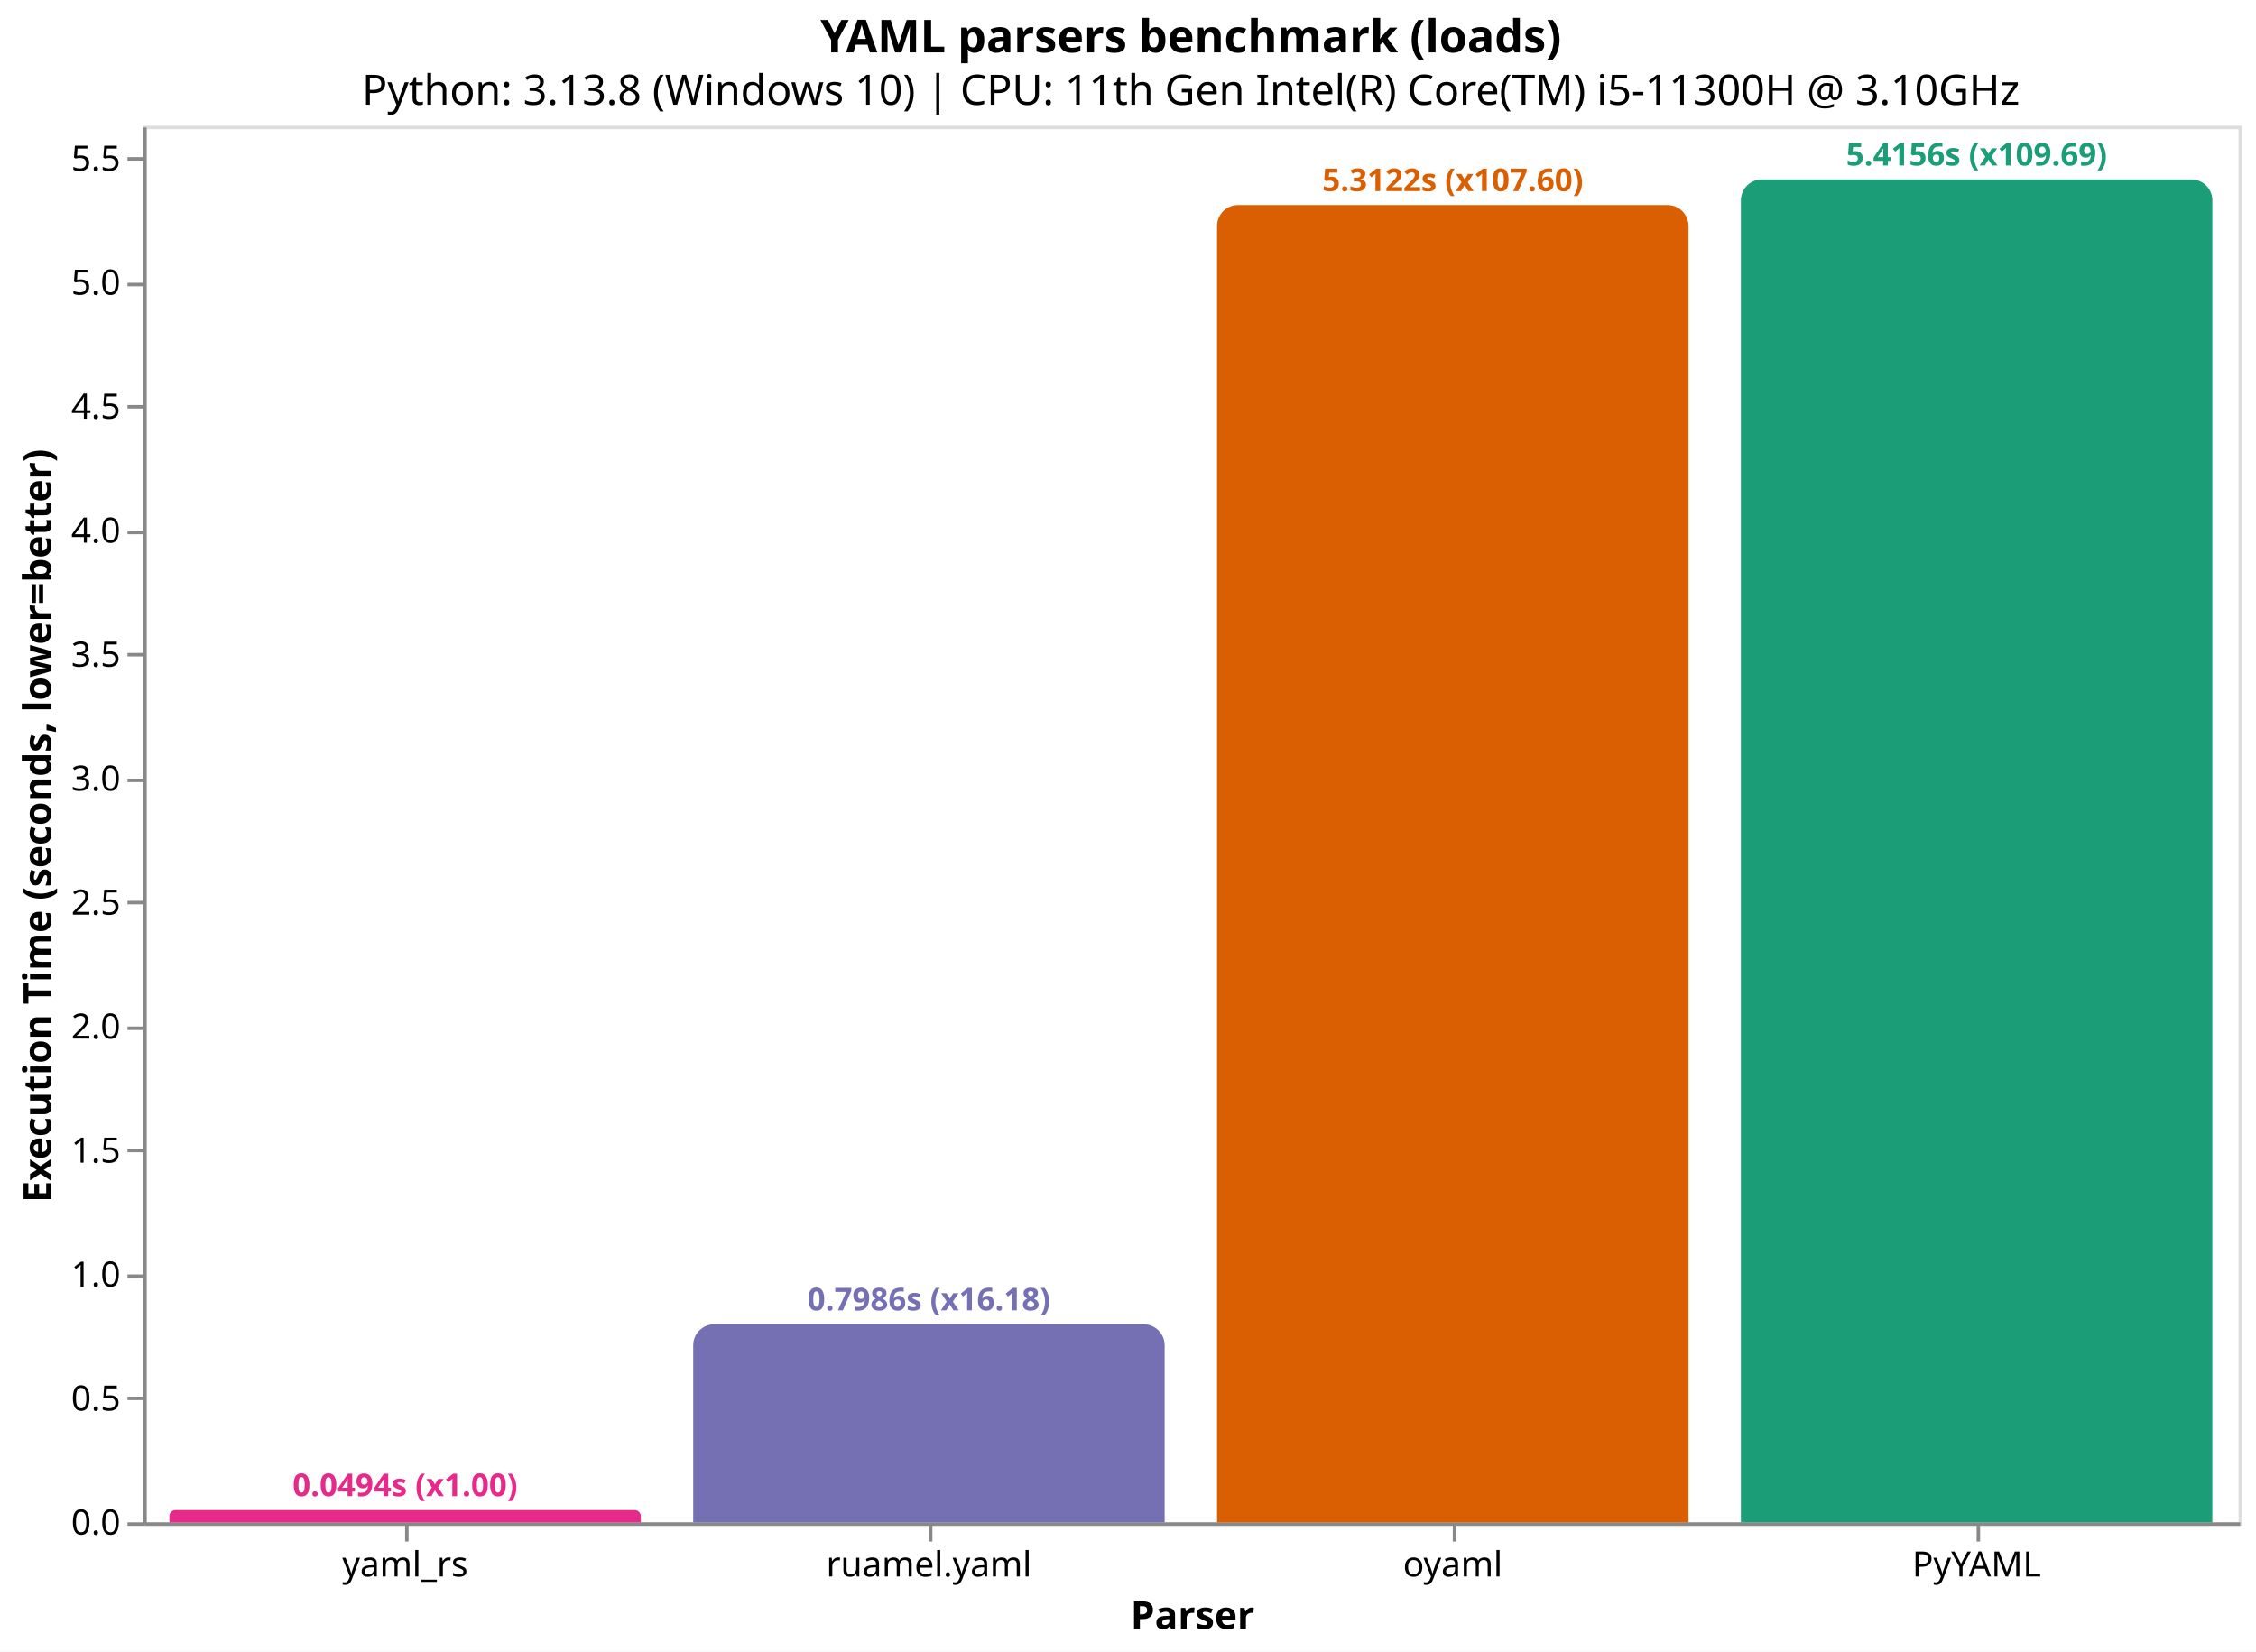
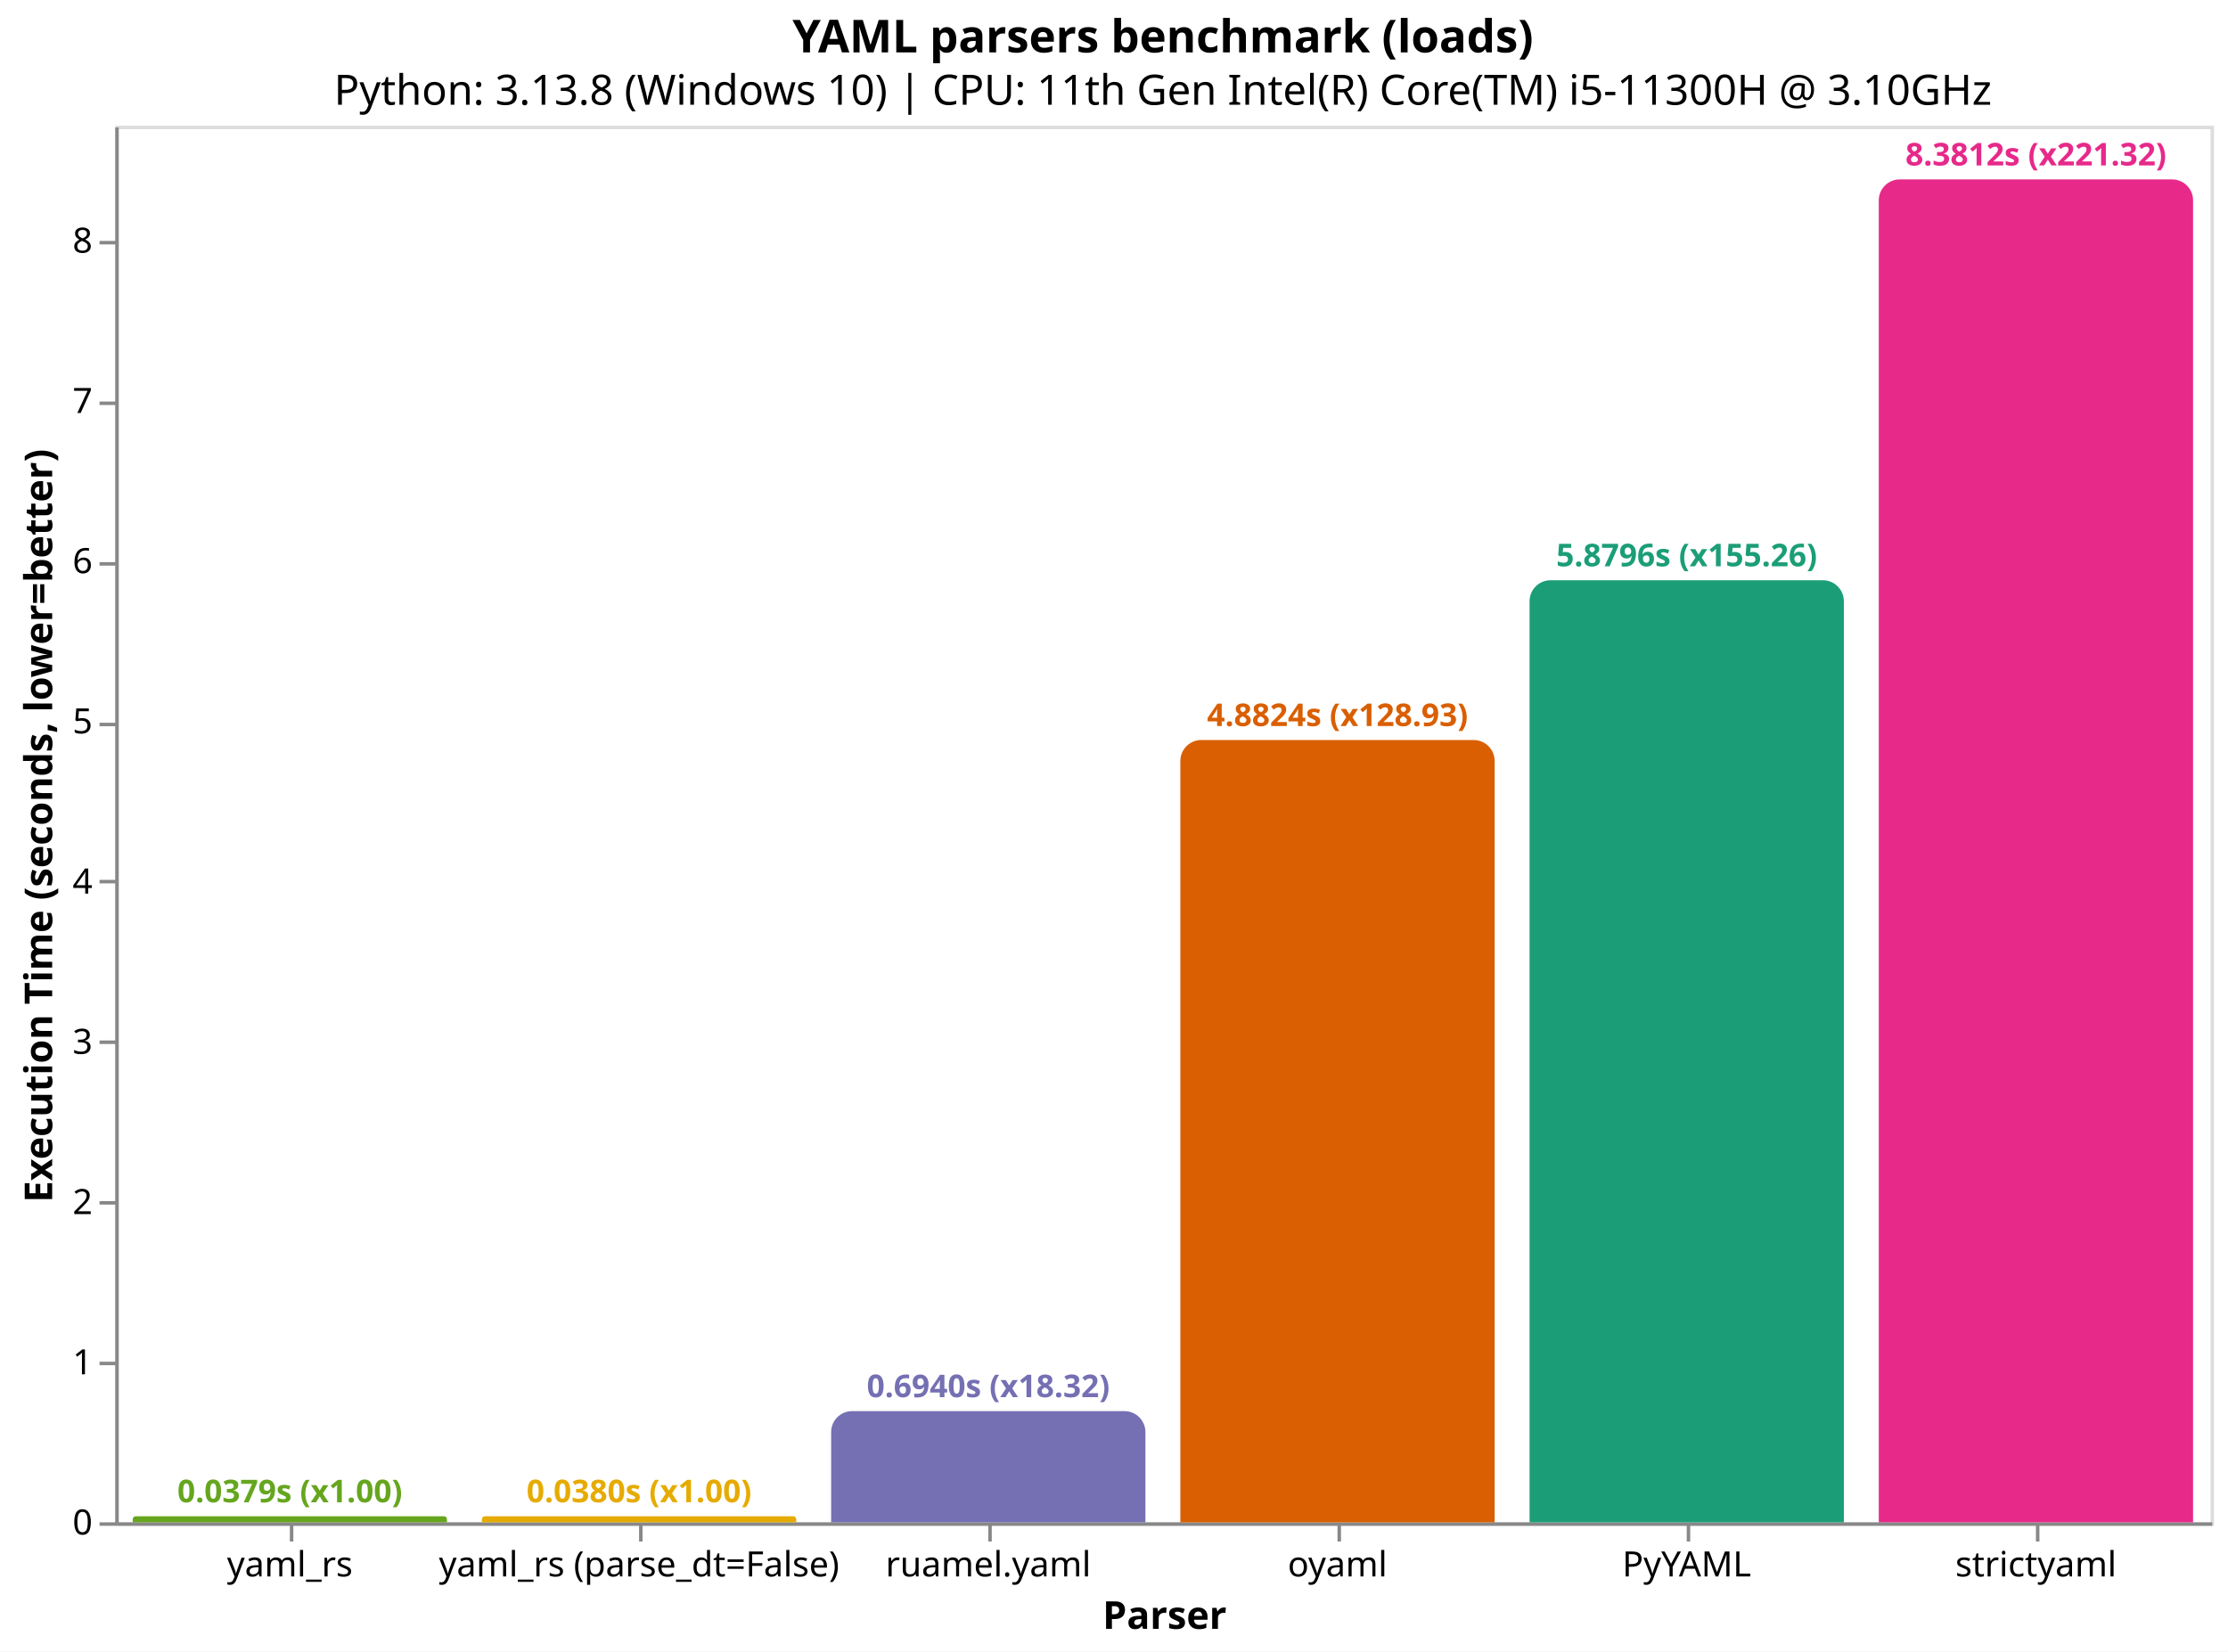
- <svg xmlns="http://www.w3.org/2000/svg" version="1.1" class="marks" width="646" height="473" viewBox="0 0 646 473">
-   <rect width="646" height="473" fill="white" />
-   <g fill="none" stroke-miterlimit="10" transform="translate(41,36)">
+ <svg xmlns="http://www.w3.org/2000/svg" version="1.1" class="marks" width="638" height="473" viewBox="0 0 638 473">
+   <rect width="638" height="473" fill="white" />
+   <g fill="none" stroke-miterlimit="10" transform="translate(33,36)">
    <g class="mark-group role-frame root" role="graphics-object" aria-roledescription="group mark container">
      <g transform="translate(0,0)">
        <path class="background" aria-hidden="true" d="M0.5,0.5h600v400h-600Z" stroke="#ddd" />
        <g>
-           <g class="mark-group role-axis" role="graphics-symbol" aria-roledescription="axis" aria-label="X-axis titled 'Parser' for a discrete scale with 4 values: yaml_rs, ruamel.yaml, oyaml, PyYAML">
+           <g class="mark-group role-axis" role="graphics-symbol" aria-roledescription="axis" aria-label="X-axis titled 'Parser' for a discrete scale with 6 values: yaml_rs, yaml_rs (parse_dt=False), ruamel.yaml, oyaml, PyYAML, strictyaml">
            <g transform="translate(0.5,400.5)">
              <path class="background" aria-hidden="true" d="M0,0h0v0h0Z" pointer-events="none" />
              <g>
                <g class="mark-rule role-axis-tick" pointer-events="none">
-                   <line transform="translate(75,0)" x2="0" y2="5" stroke="#888" stroke-width="1" opacity="1" />
-                   <line transform="translate(225,0)" x2="0" y2="5" stroke="#888" stroke-width="1" opacity="1" />
-                   <line transform="translate(375,0)" x2="0" y2="5" stroke="#888" stroke-width="1" opacity="1" />
-                   <line transform="translate(525,0)" x2="0" y2="5" stroke="#888" stroke-width="1" opacity="1" />
+                   <line transform="translate(50,0)" x2="0" y2="5" stroke="#888" stroke-width="1" opacity="1" />
+                   <line transform="translate(150,0)" x2="0" y2="5" stroke="#888" stroke-width="1" opacity="1" />
+                   <line transform="translate(250,0)" x2="0" y2="5" stroke="#888" stroke-width="1" opacity="1" />
+                   <line transform="translate(350,0)" x2="0" y2="5" stroke="#888" stroke-width="1" opacity="1" />
+                   <line transform="translate(450,0)" x2="0" y2="5" stroke="#888" stroke-width="1" opacity="1" />
+                   <line transform="translate(550,0)" x2="0" y2="5" stroke="#888" stroke-width="1" opacity="1" />
                </g>
                <g class="mark-text role-axis-label" pointer-events="none">
-                   <text text-anchor="middle" transform="translate(74.5,15)" font-family="sans-serif" font-size="10px" fill="#000" opacity="1">yaml_rs</text>
-                   <text text-anchor="middle" transform="translate(224.5,15)" font-family="sans-serif" font-size="10px" fill="#000" opacity="1">ruamel.yaml</text>
-                   <text text-anchor="middle" transform="translate(374.5,15)" font-family="sans-serif" font-size="10px" fill="#000" opacity="1">oyaml</text>
-                   <text text-anchor="middle" transform="translate(524.5,15)" font-family="sans-serif" font-size="10px" fill="#000" opacity="1">PyYAML</text>
+                   <text text-anchor="middle" transform="translate(49.5,15)" font-family="sans-serif" font-size="10px" fill="#000" opacity="1">yaml_rs</text>
+                   <text text-anchor="middle" transform="translate(149.5,15)" font-family="sans-serif" font-size="10px" fill="#000" opacity="1">yaml_rs (parse_dt=False)</text>
+                   <text text-anchor="middle" transform="translate(249.5,15)" font-family="sans-serif" font-size="10px" fill="#000" opacity="1">ruamel.yaml</text>
+                   <text text-anchor="middle" transform="translate(349.5,15)" font-family="sans-serif" font-size="10px" fill="#000" opacity="1">oyaml</text>
+                   <text text-anchor="middle" transform="translate(449.5,15)" font-family="sans-serif" font-size="10px" fill="#000" opacity="1">PyYAML</text>
+                   <text text-anchor="middle" transform="translate(549.5,15)" font-family="sans-serif" font-size="10px" fill="#000" opacity="1">strictyaml</text>
                </g>
                <g class="mark-rule role-axis-domain" pointer-events="none">
                  <line transform="translate(0,0)" x2="600" y2="0" stroke="#888" stroke-width="1" opacity="1" />
                </g>
                <g class="mark-text role-axis-title" pointer-events="none">
                  <text text-anchor="middle" transform="translate(300,30)" font-family="sans-serif" font-size="11px" font-weight="bold" fill="#000" opacity="1">Parser</text>
                </g>
              </g>
              <path class="foreground" aria-hidden="true" d="" pointer-events="none" display="none" />
            </g>
          </g>
-           <g class="mark-group role-axis" role="graphics-symbol" aria-roledescription="axis" aria-label="Y-axis titled 'Execution Time (seconds, lower=better)' for a linear scale with values from 0 to 6">
+           <g class="mark-group role-axis" role="graphics-symbol" aria-roledescription="axis" aria-label="Y-axis titled 'Execution Time (seconds, lower=better)' for a linear scale with values from 0 to 9">
            <g transform="translate(0.5,0.5)">
              <path class="background" aria-hidden="true" d="M0,0h0v0h0Z" pointer-events="none" />
              <g>
                <g class="mark-rule role-axis-tick" pointer-events="none">
                  <line transform="translate(0,400)" x2="-5" y2="0" stroke="#888" stroke-width="1" opacity="1" />
-                   <line transform="translate(0,364)" x2="-5" y2="0" stroke="#888" stroke-width="1" opacity="1" />
-                   <line transform="translate(0,329)" x2="-5" y2="0" stroke="#888" stroke-width="1" opacity="1" />
-                   <line transform="translate(0,293)" x2="-5" y2="0" stroke="#888" stroke-width="1" opacity="1" />
-                   <line transform="translate(0,258)" x2="-5" y2="0" stroke="#888" stroke-width="1" opacity="1" />
-                   <line transform="translate(0,222)" x2="-5" y2="0" stroke="#888" stroke-width="1" opacity="1" />
-                   <line transform="translate(0,187)" x2="-5" y2="0" stroke="#888" stroke-width="1" opacity="1" />
-                   <line transform="translate(0,151)" x2="-5" y2="0" stroke="#888" stroke-width="1" opacity="1" />
-                   <line transform="translate(0,116)" x2="-5" y2="0" stroke="#888" stroke-width="1" opacity="1" />
-                   <line transform="translate(0,80)" x2="-5" y2="0" stroke="#888" stroke-width="1" opacity="1" />
-                   <line transform="translate(0,45)" x2="-5" y2="0" stroke="#888" stroke-width="1" opacity="1" />
-                   <line transform="translate(0,9)" x2="-5" y2="0" stroke="#888" stroke-width="1" opacity="1" />
+                   <line transform="translate(0,354)" x2="-5" y2="0" stroke="#888" stroke-width="1" opacity="1" />
+                   <line transform="translate(0,308)" x2="-5" y2="0" stroke="#888" stroke-width="1" opacity="1" />
+                   <line transform="translate(0,262)" x2="-5" y2="0" stroke="#888" stroke-width="1" opacity="1" />
+                   <line transform="translate(0,216)" x2="-5" y2="0" stroke="#888" stroke-width="1" opacity="1" />
+                   <line transform="translate(0,171)" x2="-5" y2="0" stroke="#888" stroke-width="1" opacity="1" />
+                   <line transform="translate(0,125)" x2="-5" y2="0" stroke="#888" stroke-width="1" opacity="1" />
+                   <line transform="translate(0,79)" x2="-5" y2="0" stroke="#888" stroke-width="1" opacity="1" />
+                   <line transform="translate(0,33)" x2="-5" y2="0" stroke="#888" stroke-width="1" opacity="1" />
                </g>
                <g class="mark-text role-axis-label" pointer-events="none">
-                   <text text-anchor="end" transform="translate(-7,403)" font-family="sans-serif" font-size="10px" fill="#000" opacity="1">0.0</text>
-                   <text text-anchor="end" transform="translate(-7,367.4897)" font-family="sans-serif" font-size="10px" fill="#000" opacity="1">0.5</text>
-                   <text text-anchor="end" transform="translate(-7,331.9795)" font-family="sans-serif" font-size="10px" fill="#000" opacity="1">1.0</text>
-                   <text text-anchor="end" transform="translate(-7,296.4692)" font-family="sans-serif" font-size="10px" fill="#000" opacity="1">1.5</text>
-                   <text text-anchor="end" transform="translate(-7,260.9589)" font-family="sans-serif" font-size="10px" fill="#000" opacity="1">2.0</text>
-                   <text text-anchor="end" transform="translate(-7,225.4487)" font-family="sans-serif" font-size="10px" fill="#000" opacity="1">2.5</text>
-                   <text text-anchor="end" transform="translate(-7,189.9384)" font-family="sans-serif" font-size="10px" fill="#000" opacity="1">3.0</text>
-                   <text text-anchor="end" transform="translate(-7,154.4281)" font-family="sans-serif" font-size="10px" fill="#000" opacity="1">3.5</text>
-                   <text text-anchor="end" transform="translate(-7,118.9178)" font-family="sans-serif" font-size="10px" fill="#000" opacity="1">4.0</text>
-                   <text text-anchor="end" transform="translate(-7,83.40758)" font-family="sans-serif" font-size="10px" fill="#000" opacity="1">4.5</text>
-                   <text text-anchor="end" transform="translate(-7,47.89731)" font-family="sans-serif" font-size="10px" fill="#000" opacity="1">5.0</text>
-                   <text text-anchor="end" transform="translate(-7,12.38704)" font-family="sans-serif" font-size="10px" fill="#000" opacity="1">5.5</text>
+                   <text text-anchor="end" transform="translate(-7,403)" font-family="sans-serif" font-size="10px" fill="#000" opacity="1">0</text>
+                   <text text-anchor="end" transform="translate(-7,357.1098)" font-family="sans-serif" font-size="10px" fill="#000" opacity="1">1</text>
+                   <text text-anchor="end" transform="translate(-7,311.2195)" font-family="sans-serif" font-size="10px" fill="#000" opacity="1">2</text>
+                   <text text-anchor="end" transform="translate(-7,265.3293)" font-family="sans-serif" font-size="10px" fill="#000" opacity="1">3</text>
+                   <text text-anchor="end" transform="translate(-7,219.4391)" font-family="sans-serif" font-size="10px" fill="#000" opacity="1">4</text>
+                   <text text-anchor="end" transform="translate(-7,173.5488)" font-family="sans-serif" font-size="10px" fill="#000" opacity="1">5</text>
+                   <text text-anchor="end" transform="translate(-7,127.6586)" font-family="sans-serif" font-size="10px" fill="#000" opacity="1">6</text>
+                   <text text-anchor="end" transform="translate(-7,81.76838)" font-family="sans-serif" font-size="10px" fill="#000" opacity="1">7</text>
+                   <text text-anchor="end" transform="translate(-7,35.87815)" font-family="sans-serif" font-size="10px" fill="#000" opacity="1">8</text>
                </g>
                <g class="mark-rule role-axis-domain" pointer-events="none">
                  <line transform="translate(0,400)" x2="0" y2="-400" stroke="#888" stroke-width="1" opacity="1" />
                </g>
                <g class="mark-text role-axis-title" pointer-events="none">
-                   <text text-anchor="middle" transform="translate(-24.90137,200) rotate(-90) translate(0,-2)" font-family="sans-serif" font-size="11px" font-weight="bold" fill="#000" opacity="1">Execution Time (seconds, lower=better)</text>
+                   <text text-anchor="middle" transform="translate(-16.56152,200) rotate(-90) translate(0,-2)" font-family="sans-serif" font-size="11px" font-weight="bold" fill="#000" opacity="1">Execution Time (seconds, lower=better)</text>
                </g>
              </g>
              <path class="foreground" aria-hidden="true" d="" pointer-events="none" display="none" />
            </g>
          </g>
          <g class="mark-group role-scope" role="graphics-object" aria-roledescription="group mark container">
-             <g transform="translate(7.5,396.4936)">
-               <path class="background" aria-hidden="true" d="M1.753,0L133.247,0C134.214,0,135,0.786,135,1.753L135,3.506C135,3.506,135,3.506,135,3.506L0,3.506C0,3.506,0,3.506,0,3.506L0,1.753C0,0.786,0.786,0,1.753,0Z" />
+             <g transform="translate(5,398.2622)">
+               <path class="background" aria-hidden="true" d="M0.869,0L89.131,0C89.611,0,90,0.389,90,0.869L90,1.738C90,1.738,90,1.738,90,1.738L0,1.738C0,1.738,0,1.738,0,1.738L0,0.869C0,0.389,0.389,0,0.869,0Z" />
              <g clip-path="url(#clip1)">
                <g class="mark-group role-scope" role="graphics-object" aria-roledescription="group mark container">
-                   <g transform="translate(0,-396.4936)">
-                     <path class="background" aria-hidden="true" d="M0,0h135v0h-135Z" />
-                     <g>
-                       <g class="mark-rect role-mark layer_0_marks" role="graphics-object" aria-roledescription="rect mark container">
-                         <path aria-label="Parser: yaml_rs; Execution Time (seconds, lower=better): 0.0493719000006; parser: yaml_rs; Execution Time (s): 0.0494; Slowdown: 1.00" role="graphics-symbol" aria-roledescription="bar" d="M0,396.494h135v3.506h-135Z" fill="#e7298a" />
-                       </g>
-                     </g>
-                     <path class="foreground" aria-hidden="true" d="" display="none" />
-                   </g>
-                 </g>
-               </g>
-               <path class="foreground" aria-hidden="true" d="" display="none" />
-             </g>
-             <g transform="translate(157.5,343.2806)">
-               <path class="background" aria-hidden="true" d="M6,0L129,0C132.311,0,135,2.689,135,6L135,56.719C135,56.719,135,56.719,135,56.719L0,56.719C0,56.719,0,56.719,0,56.719L0,6C0,2.689,2.689,0,6,0Z" />
+                   <g transform="translate(0,-398.2622)">
+                     <path class="background" aria-hidden="true" d="M0,0h90v0h-90Z" />
+                     <g>
+                       <g class="mark-rect role-mark layer_0_marks" role="graphics-object" aria-roledescription="rect mark container">
+                         <path aria-label="Parser: yaml_rs; Execution Time (seconds, lower=better): 0.0378691000005; parser: yaml_rs; Execution Time (s): 0.0379; Slowdown: 1.00" role="graphics-symbol" aria-roledescription="bar" d="M0,398.262h90v1.738h-90Z" fill="#66a61e" />
+                       </g>
+                     </g>
+                     <path class="foreground" aria-hidden="true" d="" display="none" />
+                   </g>
+                 </g>
+               </g>
+               <path class="foreground" aria-hidden="true" d="" display="none" />
+             </g>
+             <g transform="translate(105,398.2581)">
+               <path class="background" aria-hidden="true" d="M0.871,0L89.129,0C89.61,0,90,0.39,90,0.871L90,1.742C90,1.742,90,1.742,90,1.742L0,1.742C0,1.742,0,1.742,0,1.742L0,0.871C0,0.39,0.39,0,0.871,0Z" />
              <g clip-path="url(#clip2)">
                <g class="mark-group role-scope" role="graphics-object" aria-roledescription="group mark container">
-                   <g transform="translate(0,-343.2806)">
-                     <path class="background" aria-hidden="true" d="M0,0h135v0h-135Z" />
-                     <g>
-                       <g class="mark-rect role-mark layer_0_marks" role="graphics-object" aria-roledescription="rect mark container">
-                         <path aria-label="Parser: ruamel.yaml; Execution Time (seconds, lower=better): 0.798633800001; parser: ruamel.yaml; Execution Time (s): 0.7986; Slowdown: 16.18" role="graphics-symbol" aria-roledescription="bar" d="M0,343.281h135v56.719h-135Z" fill="#7570b3" />
-                       </g>
-                     </g>
-                     <path class="foreground" aria-hidden="true" d="" display="none" />
-                   </g>
-                 </g>
-               </g>
-               <path class="foreground" aria-hidden="true" d="" display="none" />
-             </g>
-             <g transform="translate(307.5,22.72647)">
-               <path class="background" aria-hidden="true" d="M6,0L129,0C132.311,0,135,2.689,135,6L135,377.274C135,377.274,135,377.274,135,377.274L0,377.274C0,377.274,0,377.274,0,377.274L0,6C0,2.689,2.689,0,6,0Z" />
+                   <g transform="translate(0,-398.2581)">
+                     <path class="background" aria-hidden="true" d="M0,0h90v0h-90Z" />
+                     <g>
+                       <g class="mark-rect role-mark layer_0_marks" role="graphics-object" aria-roledescription="rect mark container">
+                         <path aria-label="Parser: yaml_rs (parse_dt=False); Execution Time (seconds, lower=better): 0.0379583000031; parser: yaml_rs (parse_dt=False); Execution Time (s): 0.0380; Slowdown: 1.00" role="graphics-symbol" aria-roledescription="bar" d="M0,398.258h90v1.742h-90Z" fill="#e6ab02" />
+                       </g>
+                     </g>
+                     <path class="foreground" aria-hidden="true" d="" display="none" />
+                   </g>
+                 </g>
+               </g>
+               <path class="foreground" aria-hidden="true" d="" display="none" />
+             </g>
+             <g transform="translate(205,368.1545)">
+               <path class="background" aria-hidden="true" d="M6,0L84,0C87.311,0,90,2.689,90,6L90,31.846C90,31.846,90,31.846,90,31.846L0,31.846C0,31.846,0,31.846,0,31.846L0,6C0,2.689,2.689,0,6,0Z" />
              <g clip-path="url(#clip3)">
                <g class="mark-group role-scope" role="graphics-object" aria-roledescription="group mark container">
-                   <g transform="translate(0,-22.72647)">
-                     <path class="background" aria-hidden="true" d="M0,0h135v0h-135Z" />
-                     <g>
-                       <g class="mark-rect role-mark layer_0_marks" role="graphics-object" aria-roledescription="rect mark container">
-                         <path aria-label="Parser: oyaml; Execution Time (seconds, lower=better): 5.312175; parser: oyaml; Execution Time (s): 5.3122; Slowdown: 107.60" role="graphics-symbol" aria-roledescription="bar" d="M0,22.726h135v377.274h-135Z" fill="#d95f02" />
-                       </g>
-                     </g>
-                     <path class="foreground" aria-hidden="true" d="" display="none" />
-                   </g>
-                 </g>
-               </g>
-               <path class="foreground" aria-hidden="true" d="" display="none" />
-             </g>
-             <g transform="translate(457.5,15.38462)">
-               <path class="background" aria-hidden="true" d="M6,0L129,0C132.311,0,135,2.689,135,6L135,384.615C135,384.615,135,384.615,135,384.615L0,384.615C0,384.615,0,384.615,0,384.615L0,6C0,2.689,2.689,0,6,0Z" />
+                   <g transform="translate(0,-368.1545)">
+                     <path class="background" aria-hidden="true" d="M0,0h90v0h-90Z" />
+                     <g>
+                       <g class="mark-rect role-mark layer_0_marks" role="graphics-object" aria-roledescription="rect mark container">
+                         <path aria-label="Parser: ruamel.yaml; Execution Time (seconds, lower=better): 0.693950199995; parser: ruamel.yaml; Execution Time (s): 0.6940; Slowdown: 18.32" role="graphics-symbol" aria-roledescription="bar" d="M0,368.154h90v31.846h-90Z" fill="#7570b3" />
+                       </g>
+                     </g>
+                     <path class="foreground" aria-hidden="true" d="" display="none" />
+                   </g>
+                 </g>
+               </g>
+               <path class="foreground" aria-hidden="true" d="" display="none" />
+             </g>
+             <g transform="translate(305,175.9454)">
+               <path class="background" aria-hidden="true" d="M6,0L84,0C87.311,0,90,2.689,90,6L90,224.055C90,224.055,90,224.055,90,224.055L0,224.055C0,224.055,0,224.055,0,224.055L0,6C0,2.689,2.689,0,6,0Z" />
              <g clip-path="url(#clip4)">
                <g class="mark-group role-scope" role="graphics-object" aria-roledescription="group mark container">
+                   <g transform="translate(0,-175.9454)">
+                     <path class="background" aria-hidden="true" d="M0,0h90v0h-90Z" />
+                     <g>
+                       <g class="mark-rect role-mark layer_0_marks" role="graphics-object" aria-roledescription="rect mark container">
+                         <path aria-label="Parser: oyaml; Execution Time (seconds, lower=better): 4.8824021; parser: oyaml; Execution Time (s): 4.8824; Slowdown: 128.93" role="graphics-symbol" aria-roledescription="bar" d="M0,175.945h90v224.055h-90Z" fill="#d95f02" />
+                       </g>
+                     </g>
+                     <path class="foreground" aria-hidden="true" d="" display="none" />
+                   </g>
+                 </g>
+               </g>
+               <path class="foreground" aria-hidden="true" d="" display="none" />
+             </g>
+             <g transform="translate(405,130.1848)">
+               <path class="background" aria-hidden="true" d="M6,0L84,0C87.311,0,90,2.689,90,6L90,269.815C90,269.815,90,269.815,90,269.815L0,269.815C0,269.815,0,269.815,0,269.815L0,6C0,2.689,2.689,0,6,0Z" />
+               <g clip-path="url(#clip5)">
+                 <g class="mark-group role-scope" role="graphics-object" aria-roledescription="group mark container">
+                   <g transform="translate(0,-130.1848)">
+                     <path class="background" aria-hidden="true" d="M0,0h90v0h-90Z" />
+                     <g>
+                       <g class="mark-rect role-mark layer_0_marks" role="graphics-object" aria-roledescription="rect mark container">
+                         <path aria-label="Parser: PyYAML; Execution Time (seconds, lower=better): 5.879577; parser: PyYAML; Execution Time (s): 5.8796; Slowdown: 155.26" role="graphics-symbol" aria-roledescription="bar" d="M0,130.185h90v269.815h-90Z" fill="#1b9e77" />
+                       </g>
+                     </g>
+                     <path class="foreground" aria-hidden="true" d="" display="none" />
+                   </g>
+                 </g>
+               </g>
+               <path class="foreground" aria-hidden="true" d="" display="none" />
+             </g>
+             <g transform="translate(505,15.38462)">
+               <path class="background" aria-hidden="true" d="M6,0L84,0C87.311,0,90,2.689,90,6L90,384.615C90,384.615,90,384.615,90,384.615L0,384.615C0,384.615,0,384.615,0,384.615L0,6C0,2.689,2.689,0,6,0Z" />
+               <g clip-path="url(#clip6)">
+                 <g class="mark-group role-scope" role="graphics-object" aria-roledescription="group mark container">
                  <g transform="translate(0,-15.38462)">
-                     <path class="background" aria-hidden="true" d="M0,0h135v0h-135Z" />
-                     <g>
-                       <g class="mark-rect role-mark layer_0_marks" role="graphics-object" aria-roledescription="rect mark container">
-                         <path aria-label="Parser: PyYAML; Execution Time (seconds, lower=better): 5.4155515; parser: PyYAML; Execution Time (s): 5.4156; Slowdown: 109.69" role="graphics-symbol" aria-roledescription="bar" d="M0,15.385h135v384.615h-135Z" fill="#1b9e77" />
+                     <path class="background" aria-hidden="true" d="M0,0h90v0h-90Z" />
+                     <g>
+                       <g class="mark-rect role-mark layer_0_marks" role="graphics-object" aria-roledescription="rect mark container">
+                         <path aria-label="Parser: strictyaml; Execution Time (seconds, lower=better): 8.3812038; parser: strictyaml; Execution Time (s): 8.3812; Slowdown: 221.32" role="graphics-symbol" aria-roledescription="bar" d="M0,15.385h90v384.615h-90Z" fill="#e7298a" />
                      </g>
                    </g>
                    <path class="foreground" aria-hidden="true" d="" display="none" />
                  </g>
                </g>
              </g>
              <path class="foreground" aria-hidden="true" d="" display="none" />
            </g>
          </g>
          <g class="mark-text role-mark layer_1_marks" role="graphics-object" aria-roledescription="text mark container">
-             <text aria-label="Parser: yaml_rs; Execution Time (seconds, lower=better): 0.0493719000006; parser: yaml_rs; label: 0.0494s (x1.00); Execution Time (s): 0.0494; Slowdown: 1.00" role="graphics-symbol" aria-roledescription="text mark" text-anchor="middle" transform="translate(75,392.4936)" font-family="sans-serif" font-size="9px" font-weight="bold" fill="#e7298a">0.0494s (x1.00)</text>
-             <text aria-label="Parser: ruamel.yaml; Execution Time (seconds, lower=better): 0.798633800001; parser: ruamel.yaml; label: 0.7986s (x16.18); Execution Time (s): 0.7986; Slowdown: 16.18" role="graphics-symbol" aria-roledescription="text mark" text-anchor="middle" transform="translate(225,339.2806)" font-family="sans-serif" font-size="9px" font-weight="bold" fill="#7570b3">0.7986s (x16.18)</text>
-             <text aria-label="Parser: oyaml; Execution Time (seconds, lower=better): 5.312175; parser: oyaml; label: 5.3122s (x107.60); Execution Time (s): 5.3122; Slowdown: 107.60" role="graphics-symbol" aria-roledescription="text mark" text-anchor="middle" transform="translate(375,18.72647)" font-family="sans-serif" font-size="9px" font-weight="bold" fill="#d95f02">5.3122s (x107.60)</text>
-             <text aria-label="Parser: PyYAML; Execution Time (seconds, lower=better): 5.4155515; parser: PyYAML; label: 5.4156s (x109.69); Execution Time (s): 5.4156; Slowdown: 109.69" role="graphics-symbol" aria-roledescription="text mark" text-anchor="middle" transform="translate(525,11.38462)" font-family="sans-serif" font-size="9px" font-weight="bold" fill="#1b9e77">5.4156s (x109.69)</text>
+             <text aria-label="Parser: yaml_rs; Execution Time (seconds, lower=better): 0.0378691000005; parser: yaml_rs; label: 0.0379s (x1.00); Execution Time (s): 0.0379; Slowdown: 1.00" role="graphics-symbol" aria-roledescription="text mark" text-anchor="middle" transform="translate(50,394.2622)" font-family="sans-serif" font-size="9px" font-weight="bold" fill="#66a61e">0.0379s (x1.00)</text>
+             <text aria-label="Parser: yaml_rs (parse_dt=False); Execution Time (seconds, lower=better): 0.0379583000031; parser: yaml_rs (parse_dt=False); label: 0.0380s (x1.00); Execution Time (s): 0.0380; Slowdown: 1.00" role="graphics-symbol" aria-roledescription="text mark" text-anchor="middle" transform="translate(150,394.2581)" font-family="sans-serif" font-size="9px" font-weight="bold" fill="#e6ab02">0.0380s (x1.00)</text>
+             <text aria-label="Parser: ruamel.yaml; Execution Time (seconds, lower=better): 0.693950199995; parser: ruamel.yaml; label: 0.6940s (x18.32); Execution Time (s): 0.6940; Slowdown: 18.32" role="graphics-symbol" aria-roledescription="text mark" text-anchor="middle" transform="translate(250,364.1545)" font-family="sans-serif" font-size="9px" font-weight="bold" fill="#7570b3">0.6940s (x18.32)</text>
+             <text aria-label="Parser: oyaml; Execution Time (seconds, lower=better): 4.8824021; parser: oyaml; label: 4.8824s (x128.93); Execution Time (s): 4.8824; Slowdown: 128.93" role="graphics-symbol" aria-roledescription="text mark" text-anchor="middle" transform="translate(350,171.9454)" font-family="sans-serif" font-size="9px" font-weight="bold" fill="#d95f02">4.8824s (x128.93)</text>
+             <text aria-label="Parser: PyYAML; Execution Time (seconds, lower=better): 5.879577; parser: PyYAML; label: 5.8796s (x155.26); Execution Time (s): 5.8796; Slowdown: 155.26" role="graphics-symbol" aria-roledescription="text mark" text-anchor="middle" transform="translate(450,126.1848)" font-family="sans-serif" font-size="9px" font-weight="bold" fill="#1b9e77">5.8796s (x155.26)</text>
+             <text aria-label="Parser: strictyaml; Execution Time (seconds, lower=better): 8.3812038; parser: strictyaml; label: 8.3812s (x221.32); Execution Time (s): 8.3812; Slowdown: 221.32" role="graphics-symbol" aria-roledescription="text mark" text-anchor="middle" transform="translate(550,11.38462)" font-family="sans-serif" font-size="9px" font-weight="bold" fill="#e7298a">8.3812s (x221.32)</text>
          </g>
          <g class="mark-group role-title">
            <g transform="translate(300,-31)">
              <path class="background" aria-hidden="true" d="M0,0h0v0h0Z" pointer-events="none" />
              <g>
                <g class="mark-text role-title-text" role="graphics-symbol" aria-roledescription="title" aria-label="Title text 'YAML parsers benchmark (loads)'" pointer-events="none">
                  <text text-anchor="middle" transform="translate(0,10)" font-family="sans-serif" font-size="13px" font-weight="bold" fill="#000" opacity="1">YAML parsers benchmark (loads)</text>
                </g>
                <g class="mark-text role-title-subtitle" role="graphics-symbol" aria-roledescription="subtitle" aria-label="Subtitle text 'Python: 3.13.8 (Windows 10) | CPU: 11th Gen Intel(R) Core(TM) i5-11300H @ 3.10GHz'" pointer-events="none">
                  <text text-anchor="middle" transform="translate(0,25)" font-family="sans-serif" font-size="12px" fill="#000" opacity="1">Python: 3.13.8 (Windows 10) | CPU: 11th Gen Intel(R) Core(TM) i5-11300H @ 3.10GHz</text>
                </g>
              </g>
              <path class="foreground" aria-hidden="true" d="" pointer-events="none" display="none" />
            </g>
          </g>
        </g>
        <path class="foreground" aria-hidden="true" d="" display="none" />
      </g>
    </g>
  </g>
  <defs>
    <clipPath id="clip1">
-       <path d="M1.753,0L133.247,0C134.214,0,135,0.786,135,1.753L135,3.506C135,3.506,135,3.506,135,3.506L0,3.506C0,3.506,0,3.506,0,3.506L0,1.753C0,0.786,0.786,0,1.753,0Z" />
+       <path d="M0.869,0L89.131,0C89.611,0,90,0.389,90,0.869L90,1.738C90,1.738,90,1.738,90,1.738L0,1.738C0,1.738,0,1.738,0,1.738L0,0.869C0,0.389,0.389,0,0.869,0Z" />
    </clipPath>
    <clipPath id="clip2">
-       <path d="M6,0L129,0C132.311,0,135,2.689,135,6L135,56.719C135,56.719,135,56.719,135,56.719L0,56.719C0,56.719,0,56.719,0,56.719L0,6C0,2.689,2.689,0,6,0Z" />
+       <path d="M0.871,0L89.129,0C89.61,0,90,0.39,90,0.871L90,1.742C90,1.742,90,1.742,90,1.742L0,1.742C0,1.742,0,1.742,0,1.742L0,0.871C0,0.39,0.39,0,0.871,0Z" />
    </clipPath>
    <clipPath id="clip3">
-       <path d="M6,0L129,0C132.311,0,135,2.689,135,6L135,377.274C135,377.274,135,377.274,135,377.274L0,377.274C0,377.274,0,377.274,0,377.274L0,6C0,2.689,2.689,0,6,0Z" />
+       <path d="M6,0L84,0C87.311,0,90,2.689,90,6L90,31.846C90,31.846,90,31.846,90,31.846L0,31.846C0,31.846,0,31.846,0,31.846L0,6C0,2.689,2.689,0,6,0Z" />
    </clipPath>
    <clipPath id="clip4">
-       <path d="M6,0L129,0C132.311,0,135,2.689,135,6L135,384.615C135,384.615,135,384.615,135,384.615L0,384.615C0,384.615,0,384.615,0,384.615L0,6C0,2.689,2.689,0,6,0Z" />
+       <path d="M6,0L84,0C87.311,0,90,2.689,90,6L90,224.055C90,224.055,90,224.055,90,224.055L0,224.055C0,224.055,0,224.055,0,224.055L0,6C0,2.689,2.689,0,6,0Z" />
+     </clipPath>
+     <clipPath id="clip5">
+       <path d="M6,0L84,0C87.311,0,90,2.689,90,6L90,269.815C90,269.815,90,269.815,90,269.815L0,269.815C0,269.815,0,269.815,0,269.815L0,6C0,2.689,2.689,0,6,0Z" />
+     </clipPath>
+     <clipPath id="clip6">
+       <path d="M6,0L84,0C87.311,0,90,2.689,90,6L90,384.615C90,384.615,90,384.615,90,384.615L0,384.615C0,384.615,0,384.615,0,384.615L0,6C0,2.689,2.689,0,6,0Z" />
    </clipPath>
  </defs>
</svg>
